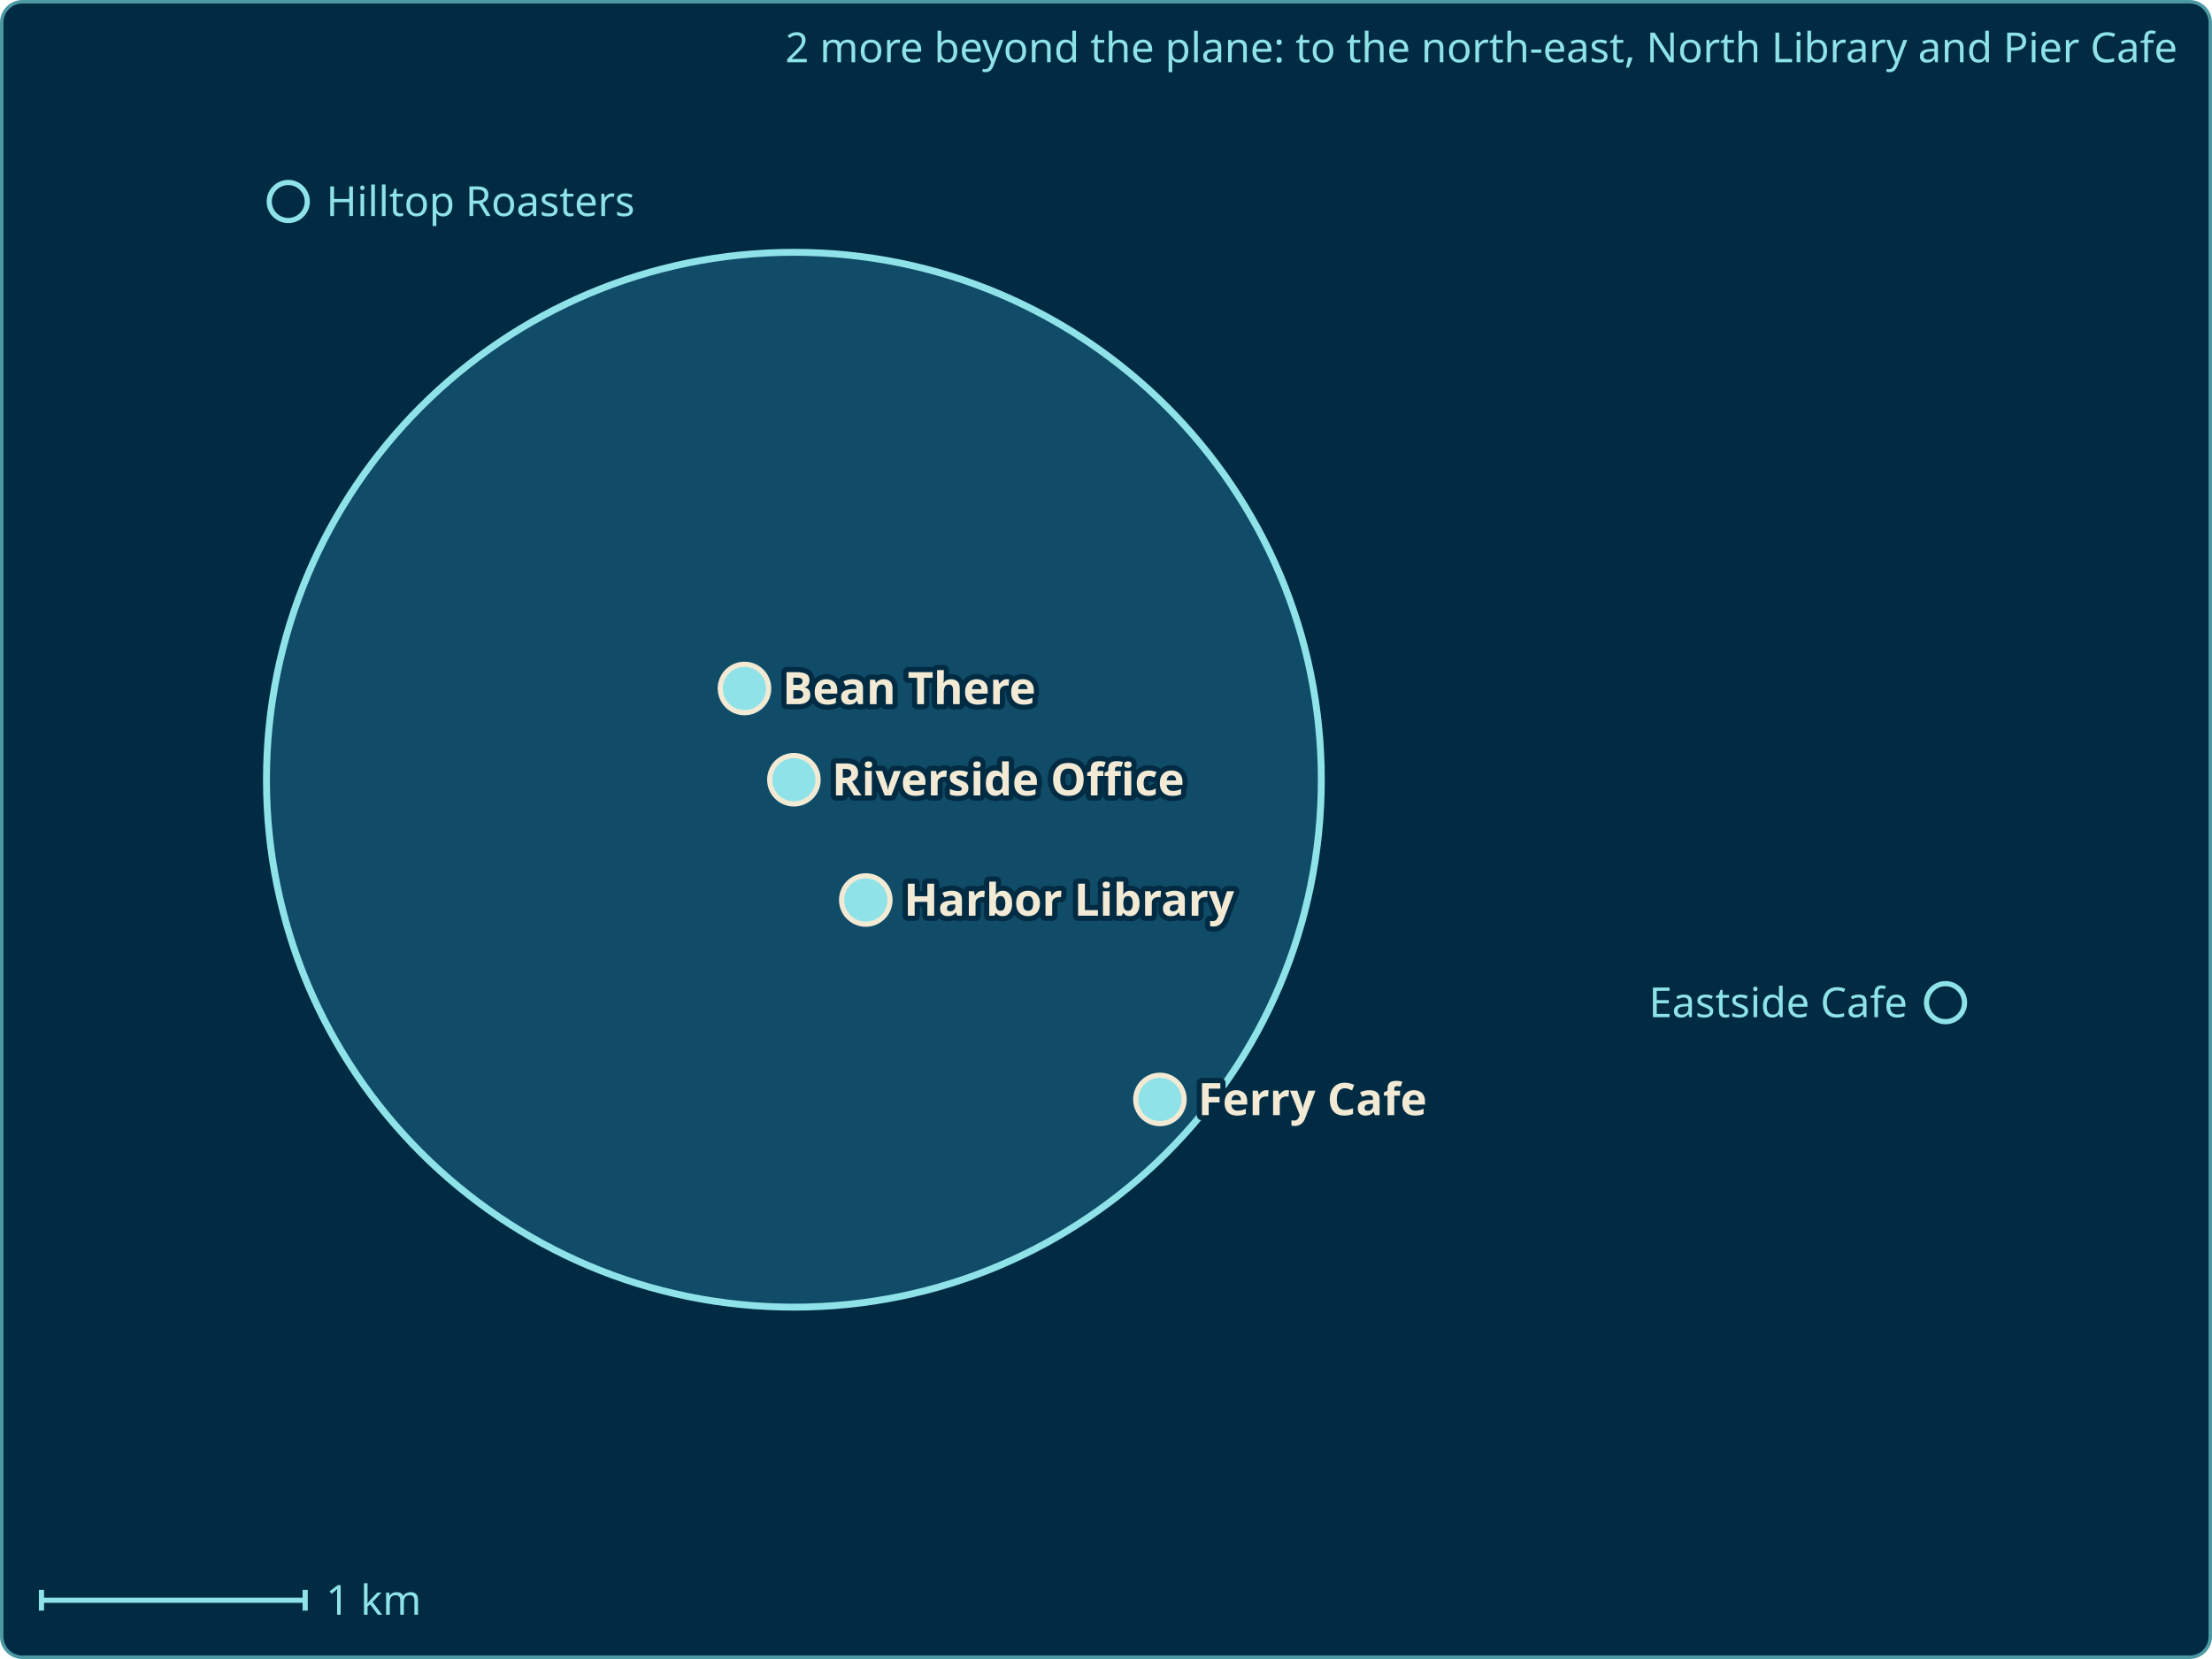
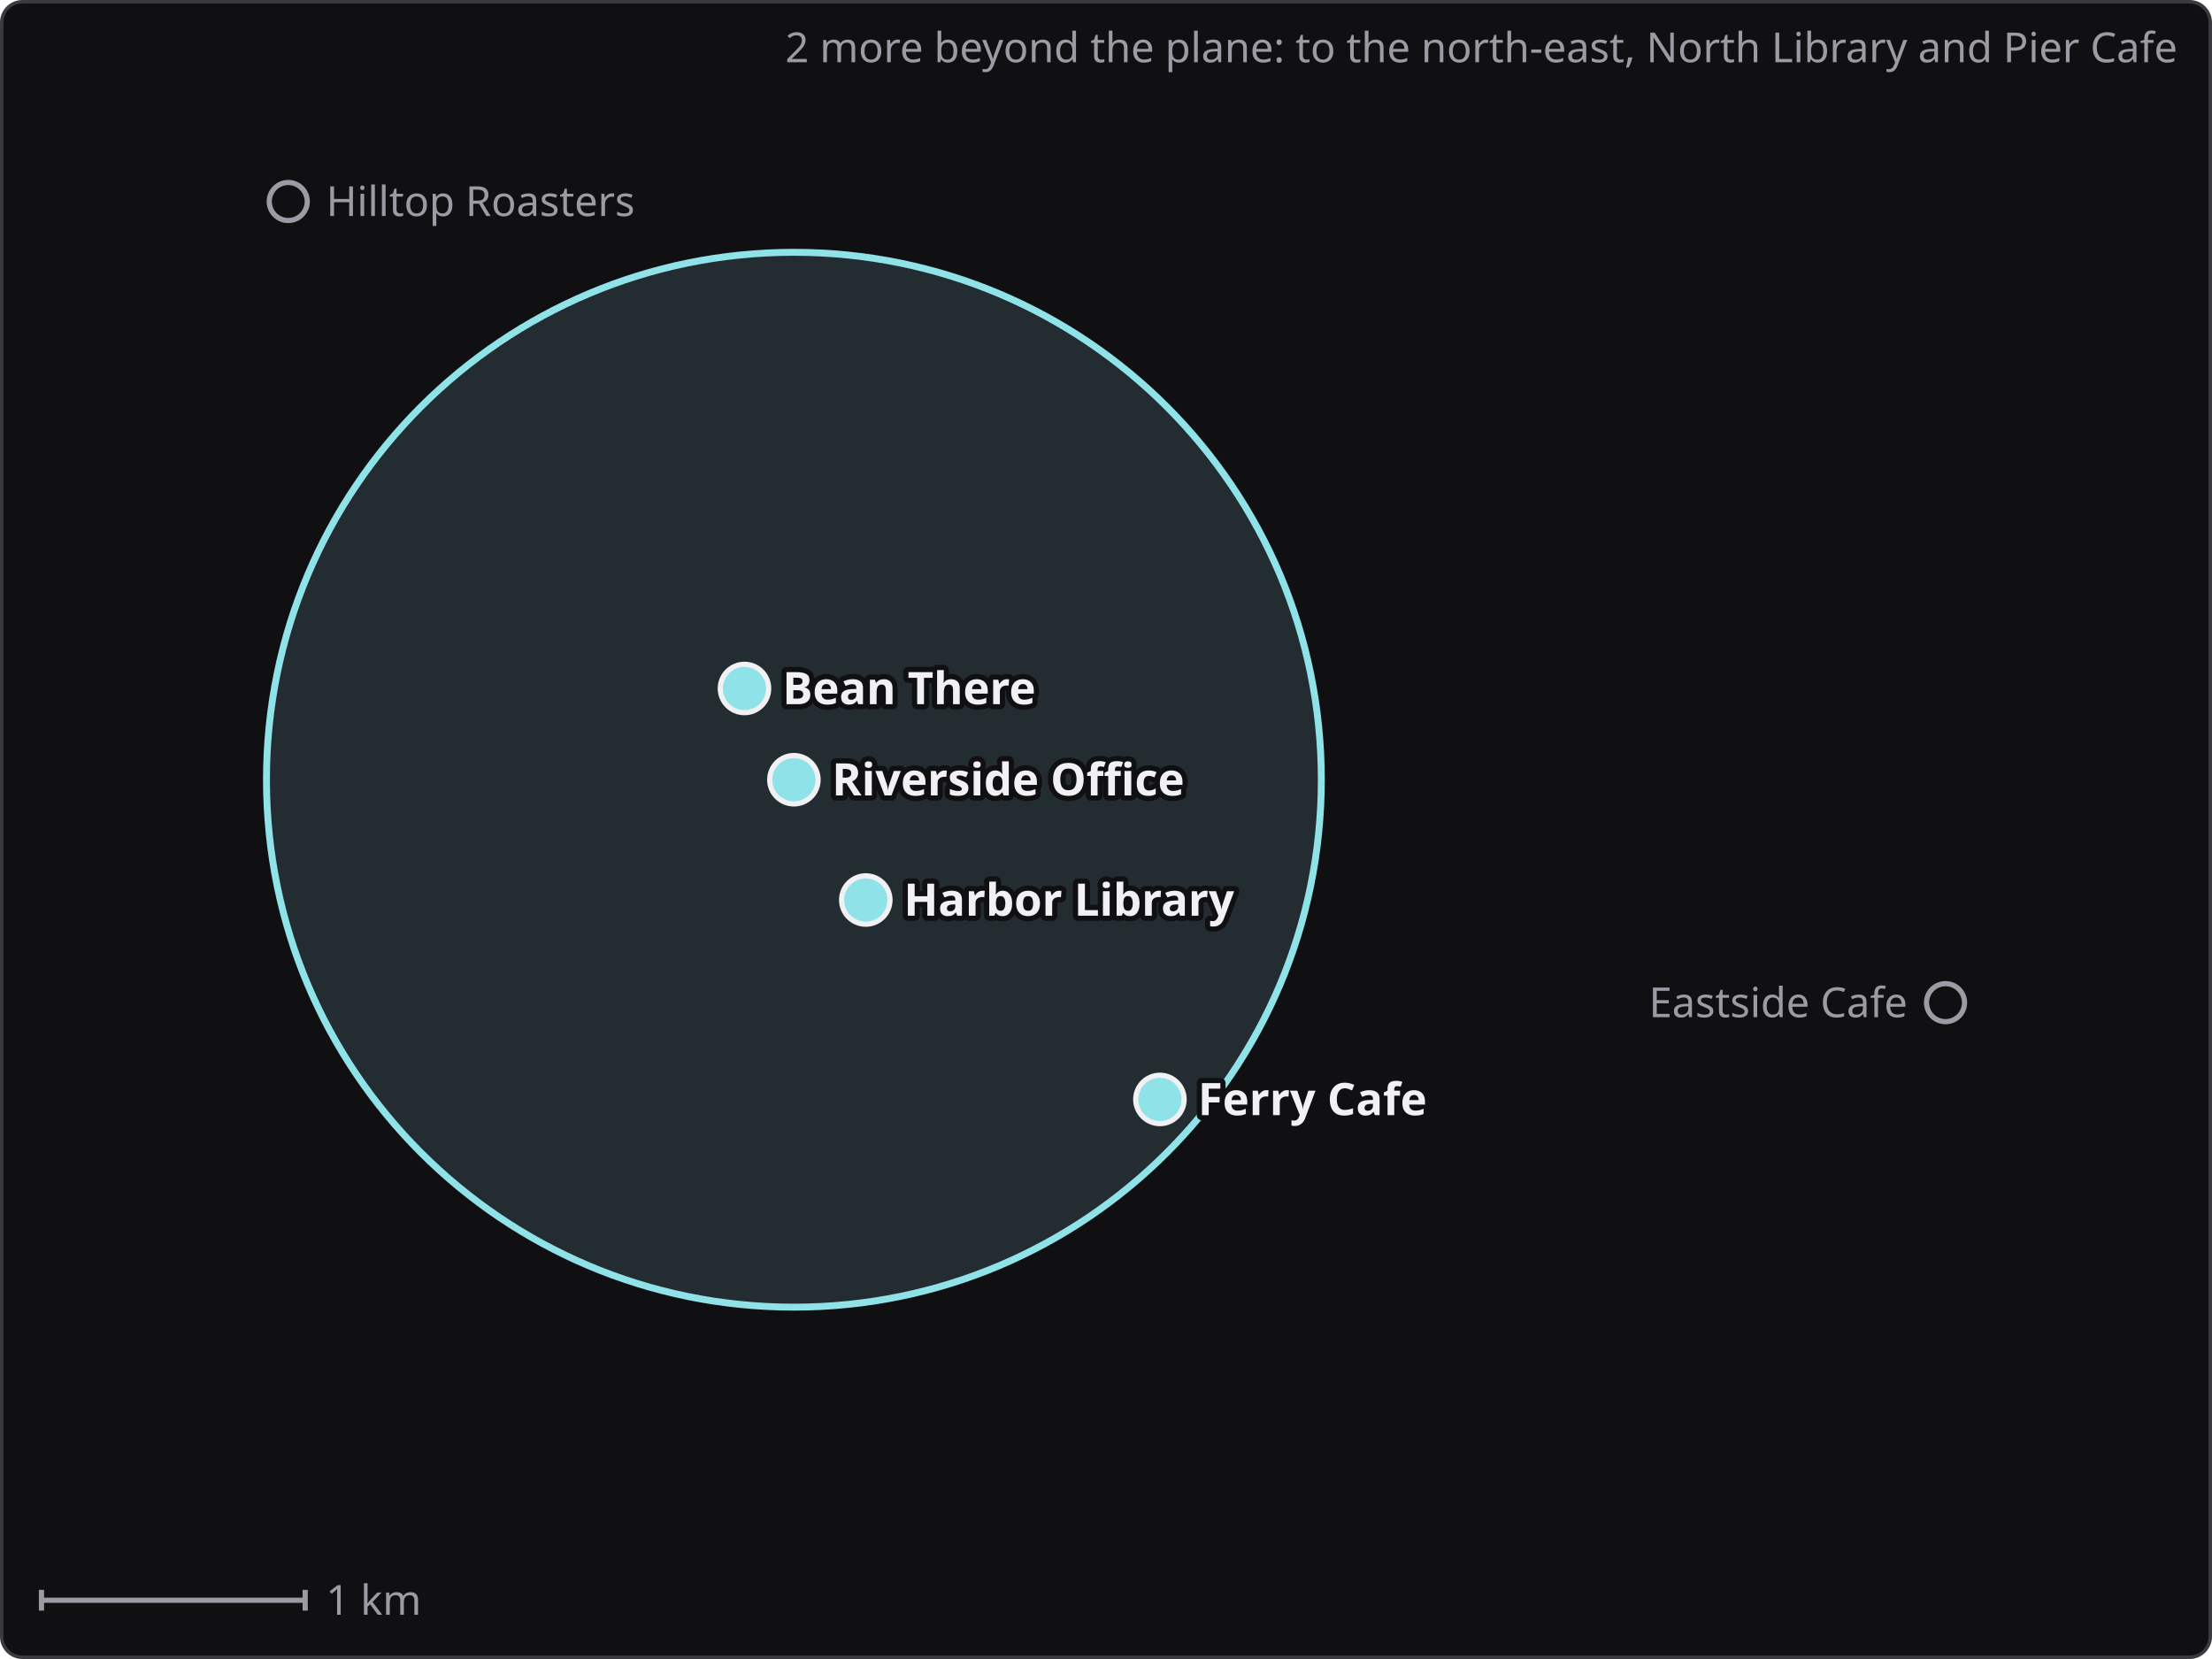
<svg xmlns="http://www.w3.org/2000/svg" id="geo-explorer-1-dark" width="100%" style="max-width: 640px;" viewBox="0 0 640 480" role="img" aria-labelledby="geo-explorer-1-dark-title geo-explorer-1-dark-desc">
-   <style>#geo-explorer-1-dark{font-family:"Public Sans",system-ui,sans-serif}#geo-explorer-1-dark .plane{fill:#002B43;stroke:#4C99A4}#geo-explorer-1-dark .area{fill:#185A78;stroke:#8FE3E8;stroke-width:2;fill-opacity:0.7}#geo-explorer-1-dark .center,#geo-explorer-1-dark .bar{stroke:#8FE3E8;stroke-width:1.5;fill:none}#geo-explorer-1-dark .hit{fill:#8FE3E8;stroke:#F2EAD4;stroke-width:1.5}#geo-explorer-1-dark .miss{fill:#002B43;stroke:#8FE3E8;stroke-width:1.5}#geo-explorer-1-dark .name,#geo-explorer-1-dark .other{paint-order:stroke;stroke:#002B43;stroke-width:3px;stroke-linejoin:round}#geo-explorer-1-dark .name{font-size:13px;font-weight:600;fill:#F2EAD4}#geo-explorer-1-dark .other{font-size:12px;fill:#8FE3E8}#geo-explorer-1-dark .note{font-size:12px;fill:#8FE3E8}</style>
+   <style>#geo-explorer-1-dark{font-family:"Relate Sans",system-ui,sans-serif}#geo-explorer-1-dark .plane{fill:#101013;stroke:#3A3A40}#geo-explorer-1-dark .area{fill:#2B383D;stroke:#8FE3E8;stroke-width:2;fill-opacity:0.7}#geo-explorer-1-dark .center,#geo-explorer-1-dark .bar{stroke:#9B9BA3;stroke-width:1.5;fill:none}#geo-explorer-1-dark .hit{fill:#8FE3E8;stroke:#F1F1F3;stroke-width:1.5}#geo-explorer-1-dark .miss{fill:#101013;stroke:#9B9BA3;stroke-width:1.5}#geo-explorer-1-dark .name,#geo-explorer-1-dark .other{paint-order:stroke;stroke:#101013;stroke-width:3px;stroke-linejoin:round}#geo-explorer-1-dark .name{font-size:13px;font-weight:600;fill:#F1F1F3}#geo-explorer-1-dark .other{font-size:12px;fill:#9B9BA3}#geo-explorer-1-dark .note{font-size:12px;fill:#9B9BA3}</style>
  <rect class="plane" x="0.5" y="0.5" width="639" height="479" rx="6" />
  <circle class="area" cx="229.7" cy="225.6" r="152.6" />
  <path class="center" d="M223.7 225.6h12M229.7 219.6v12" />
  <circle class="hit" cx="215.4" cy="199.2" r="7" />
  <text class="name" x="226.4" y="199.2" dy="0.35em" text-anchor="start">Bean There</text>
  <circle class="miss" cx="562.9" cy="290.1" r="5.5" />
  <text class="other" x="551.9" y="290.1" dy="0.35em" text-anchor="end">Eastside Cafe</text>
  <circle class="hit" cx="335.6" cy="318.1" r="7" />
  <text class="name" x="346.6" y="318.1" dy="0.35em" text-anchor="start">Ferry Cafe</text>
  <circle class="hit" cx="250.5" cy="260.4" r="7" />
  <text class="name" x="261.5" y="260.4" dy="0.35em" text-anchor="start">Harbor Library</text>
  <circle class="miss" cx="83.4" cy="58.3" r="5.5" />
  <text class="other" x="94.4" y="58.3" dy="0.35em" text-anchor="start">Hilltop Roasters</text>
  <circle class="hit" cx="229.7" cy="225.6" r="7" />
  <text class="name" x="240.7" y="225.6" dy="0.35em" text-anchor="start">Riverside Office</text>
  <text class="note" x="630" y="18" text-anchor="end">2 more beyond the plane: to the north-east, North Library and Pier Cafe</text>
  <path class="bar" d="M12 466v-6M12 463h76.3M88.3 466v-6" />
  <text class="note" x="94.3" y="463" dy="0.35em">1 km</text>
</svg>
